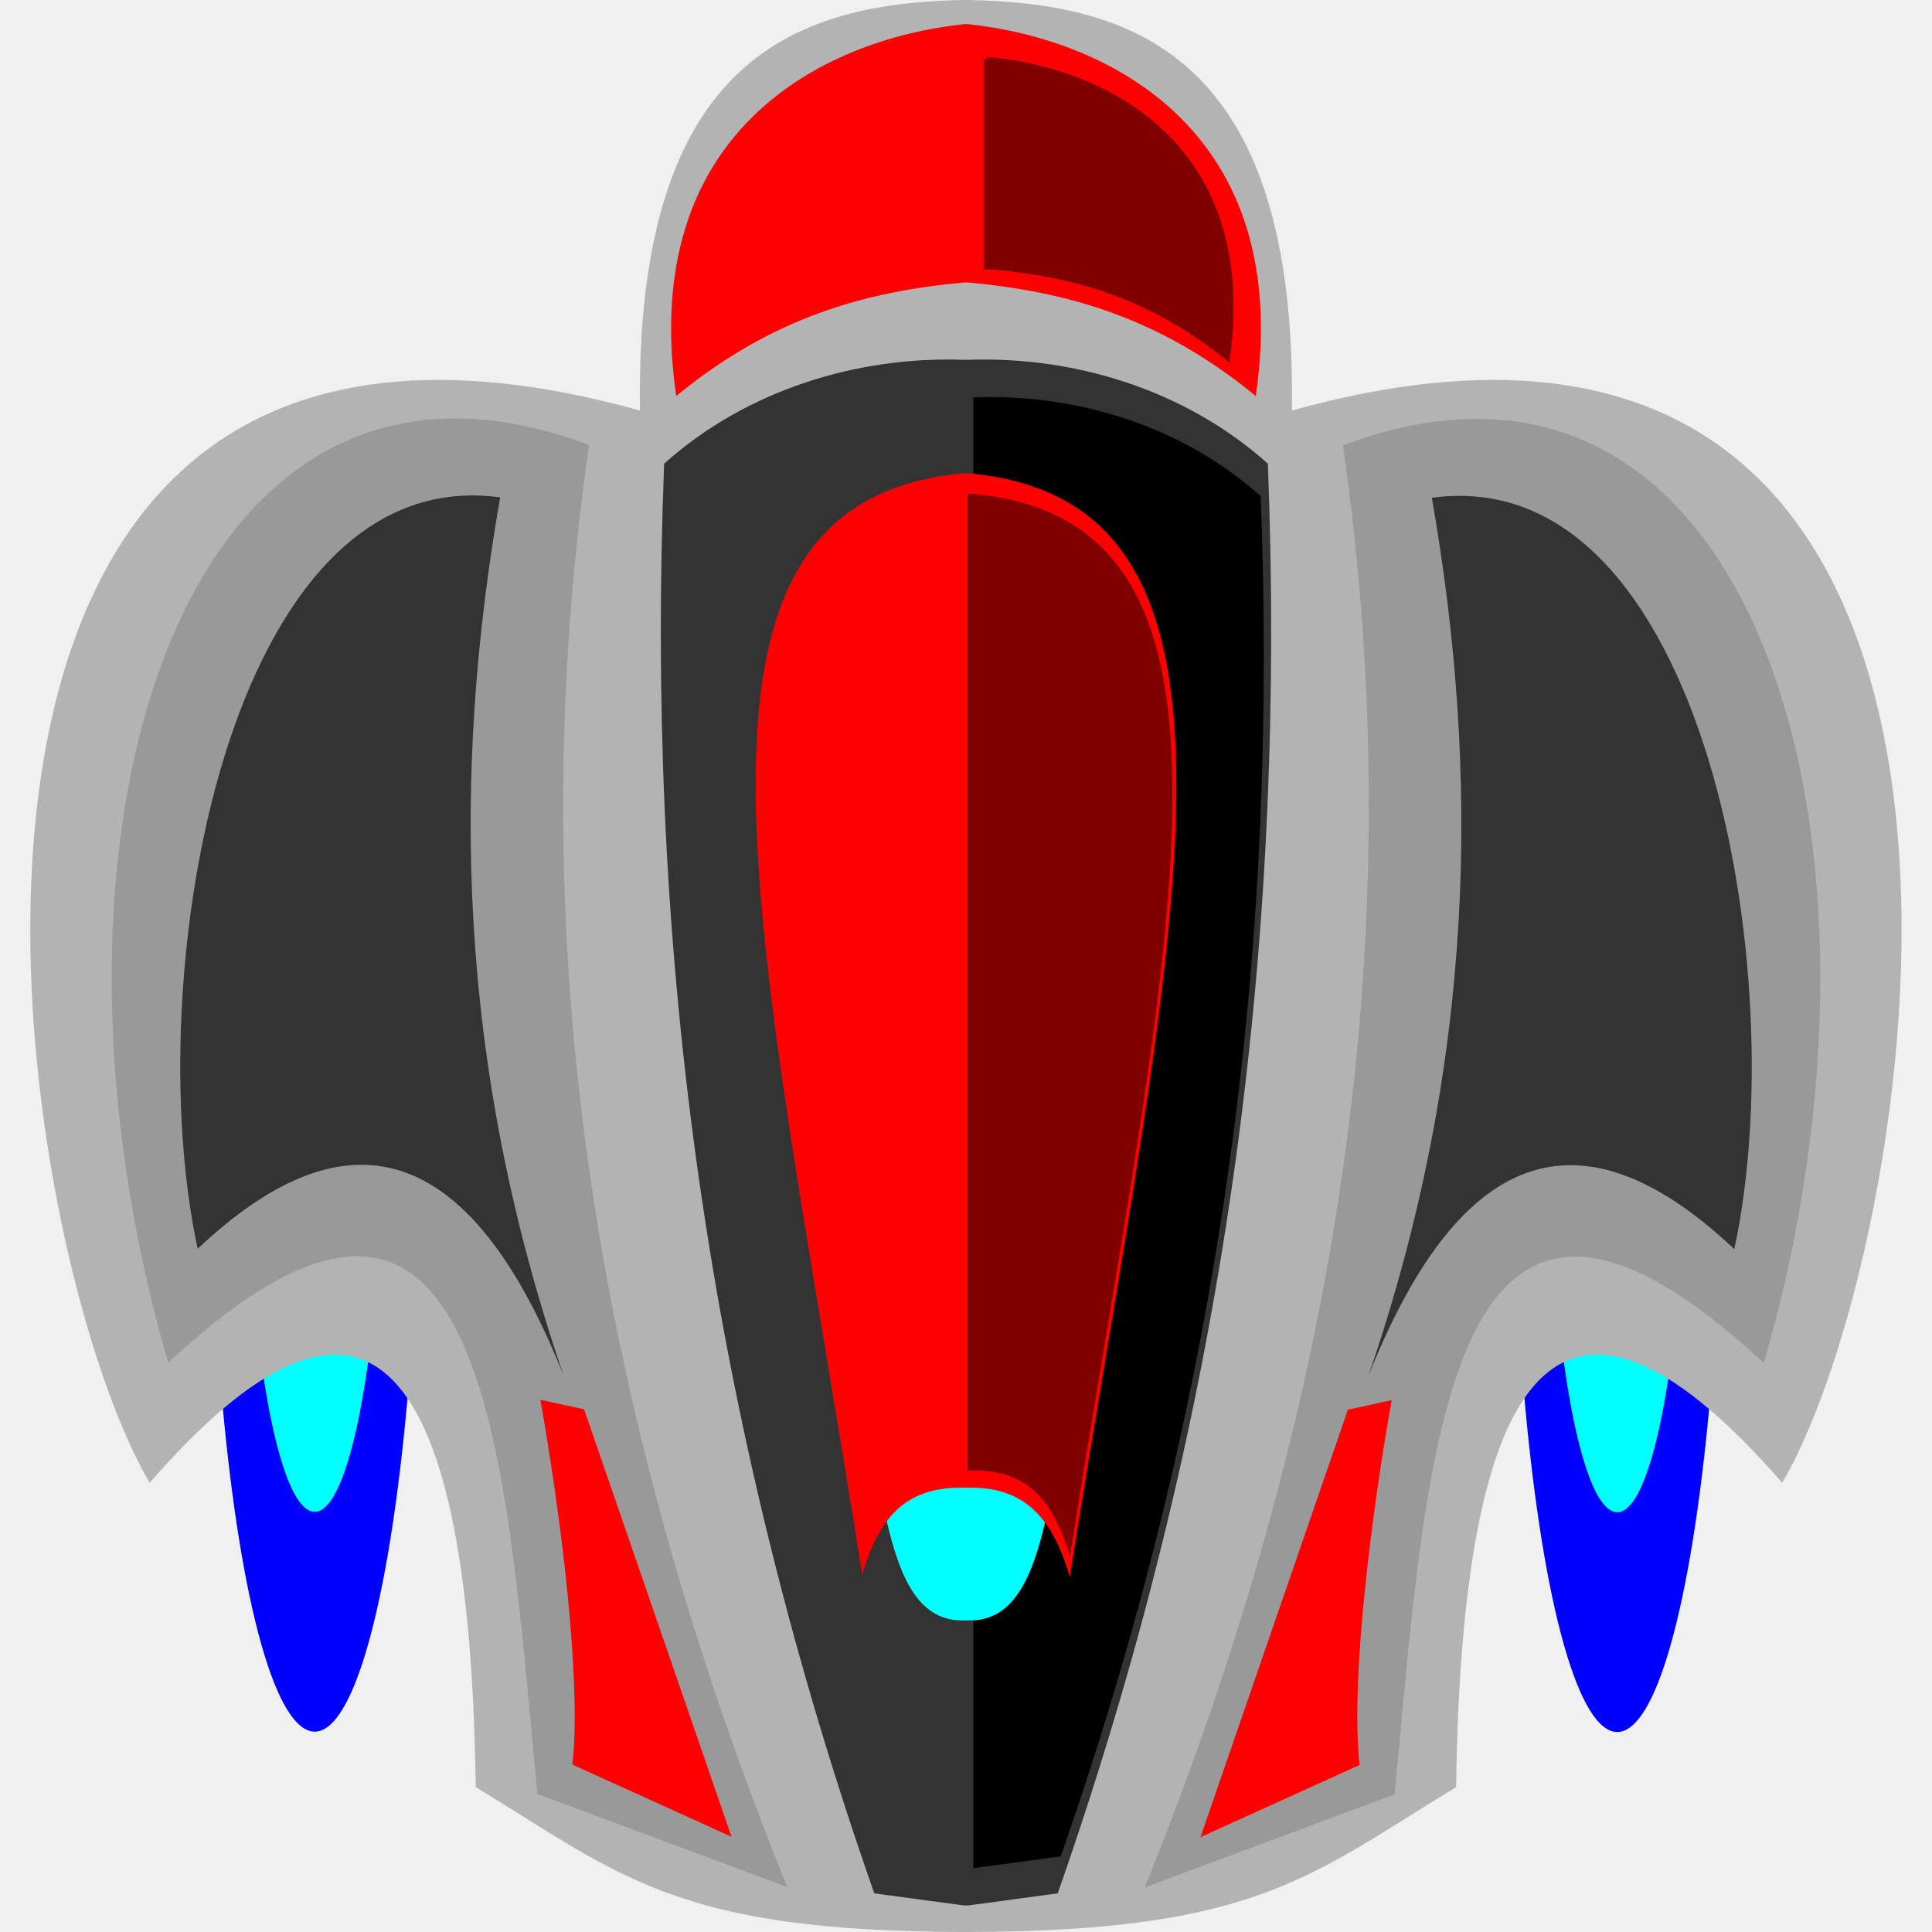
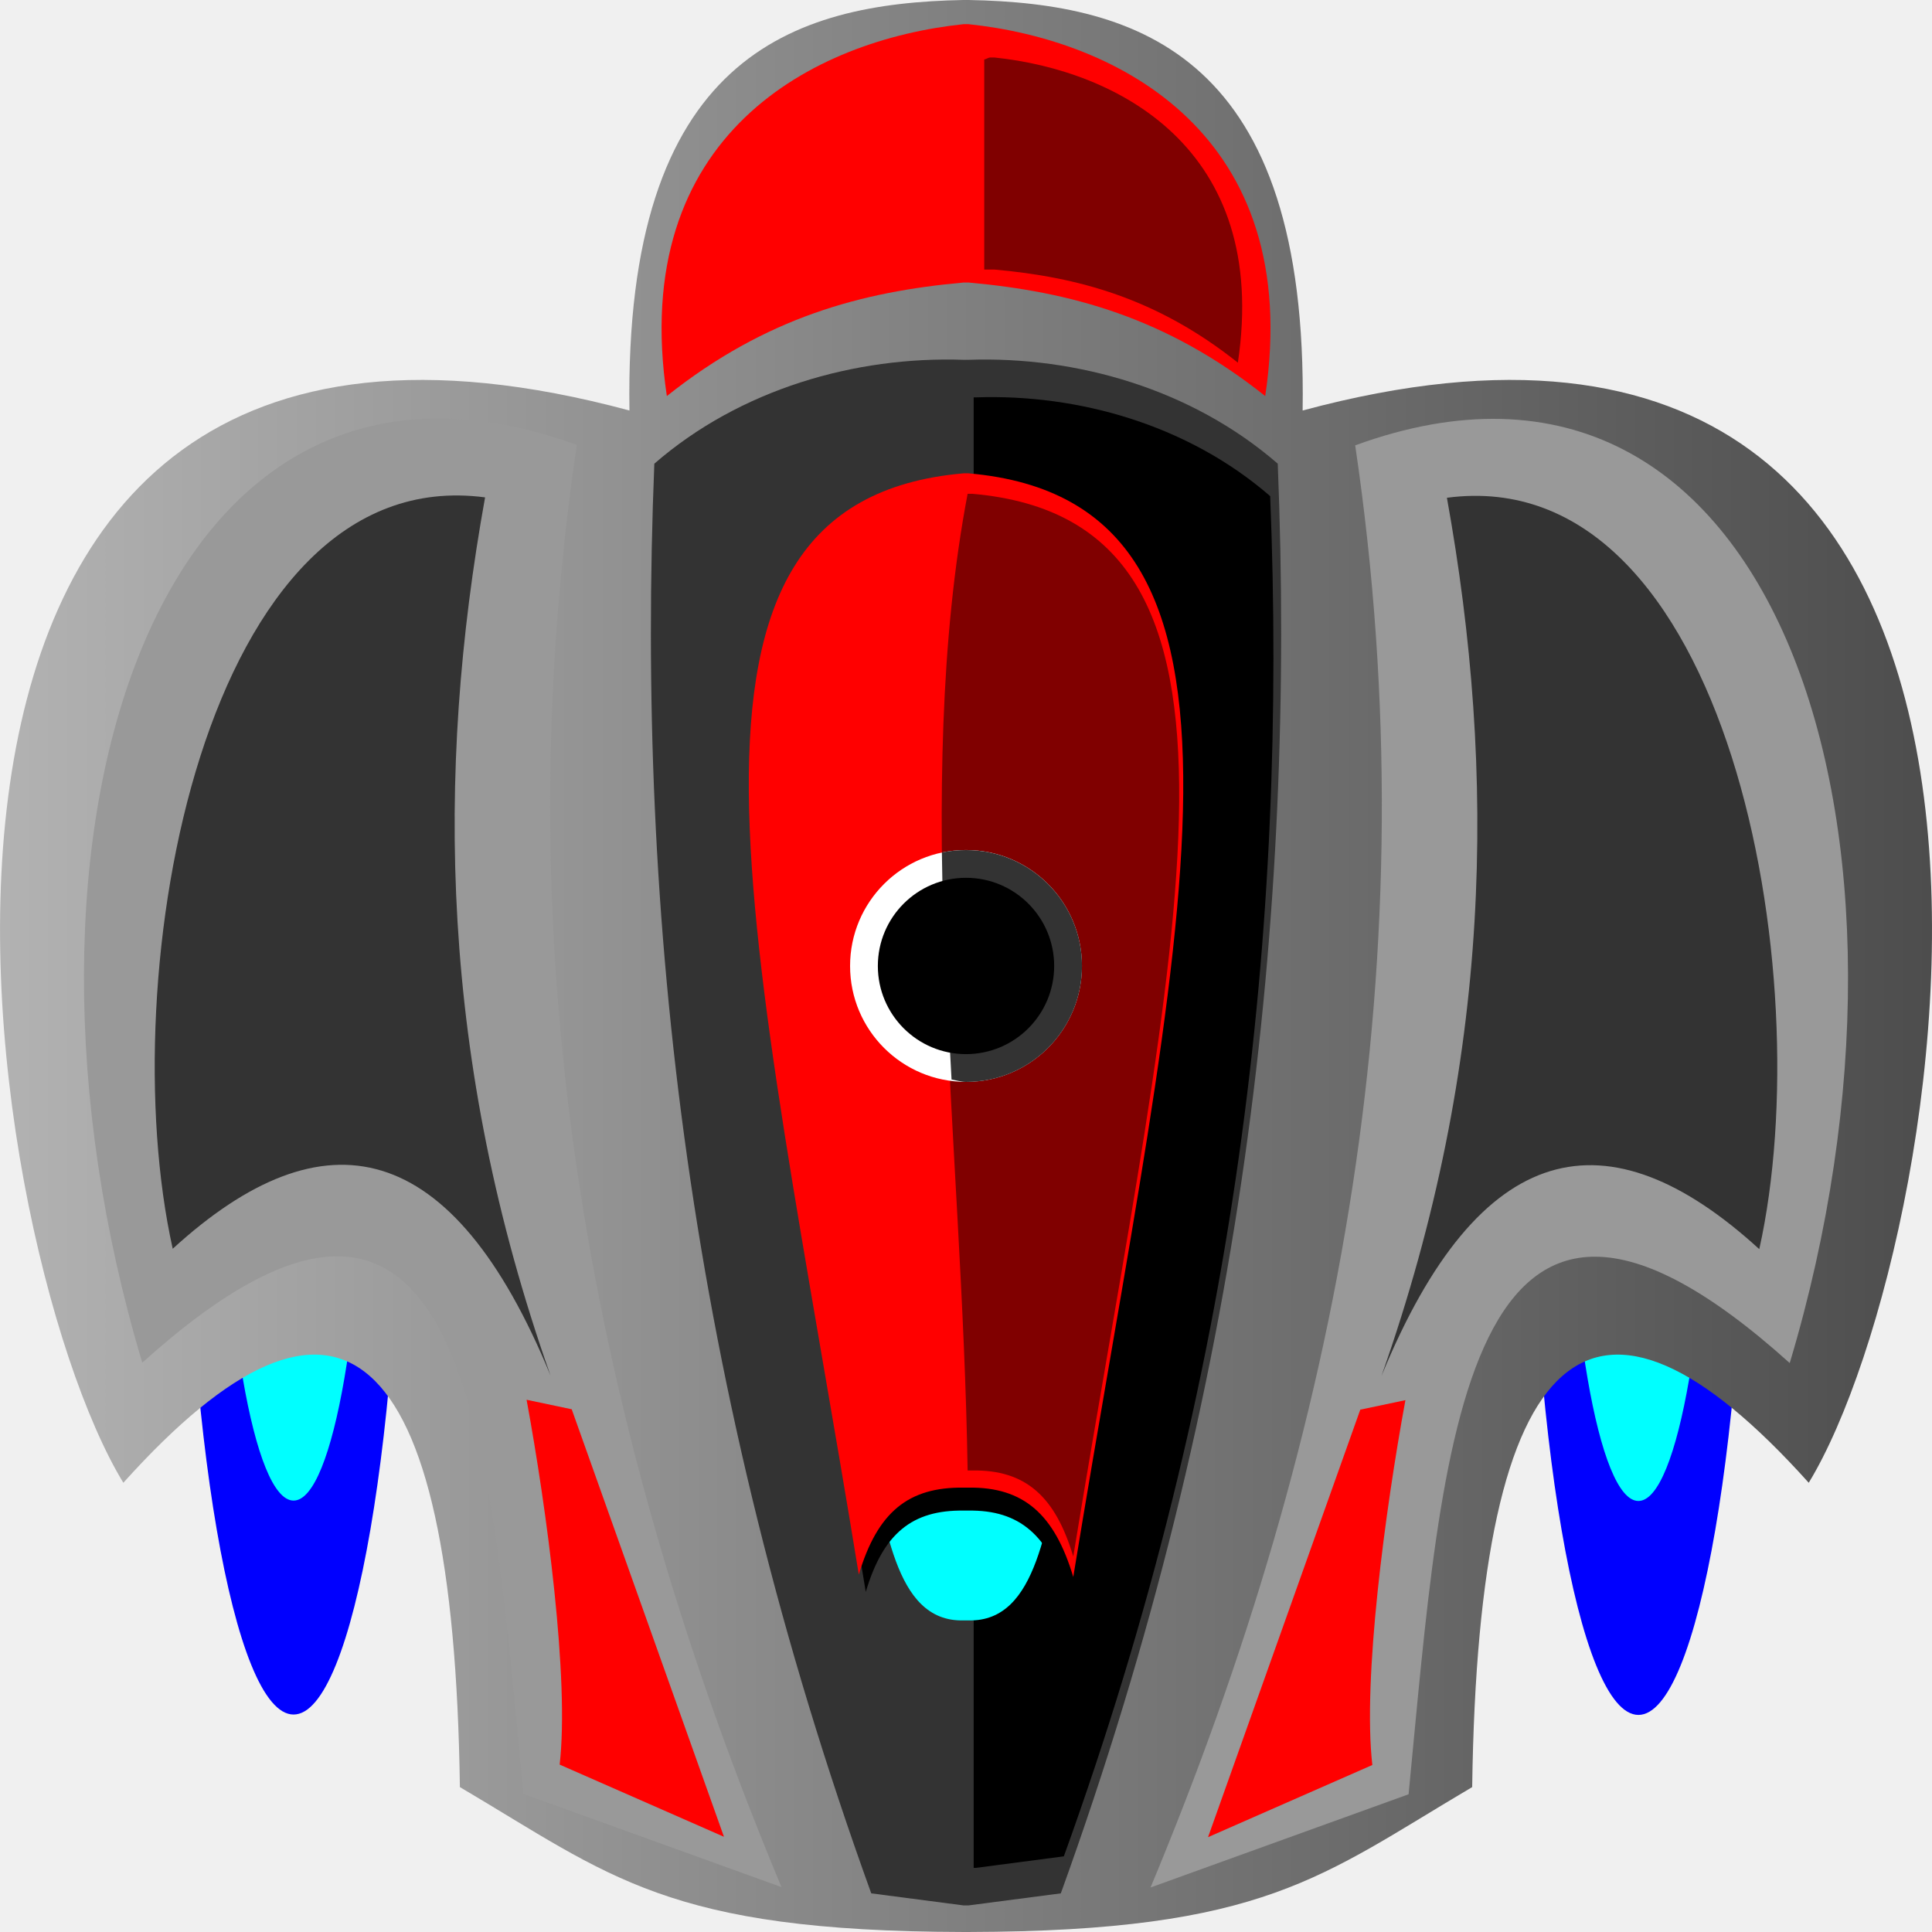
- <svg xmlns="http://www.w3.org/2000/svg" width="25" height="25" id="svg2" version="1.1">
+ <svg xmlns="http://www.w3.org/2000/svg" xmlns:xlink="http://www.w3.org/1999/xlink" width="25" height="25" id="svg2" version="1.1">
  <defs id="defs4">
-     </defs>
+     <linearGradient id="linearGradient3822">
+       <stop style="stop-color:#b2b2b2;stop-opacity:1;" offset="0" id="stop3824" />
+       <stop style="stop-color:#4d4d4d;stop-opacity:1;" offset="1" id="stop3826" />
+     </linearGradient>
+     <linearGradient xlink:href="#linearGradient3822" id="linearGradient3828" x1="0.392" y1="1039.862" x2="24.608" y2="1039.862" gradientUnits="userSpaceOnUse" gradientTransform="matrix(1.032412,0,0,1,-0.0127198,0)" />
+     <linearGradient xlink:href="#linearGradient3822" id="linearGradient5931" gradientUnits="userSpaceOnUse" gradientTransform="matrix(1.032412,0,0,1,-0.0127198,0)" x1="0.392" y1="1039.862" x2="24.608" y2="1039.862" />
+     <linearGradient xlink:href="#linearGradient3822" id="linearGradient5948" gradientUnits="userSpaceOnUse" gradientTransform="matrix(1.032412,0,0,1,-0.4051574,4.1283949e-5)" x1="0.392" y1="1039.862" x2="24.608" y2="1039.862" />
+   </defs>
  <g id="layer1" transform="translate(0,-1027.362)">
-     <path transform="matrix(-1,0,0,1,18.53904,1031.249)" d="m -1.027,10.134 a 1.362,8.17 0 1 1 -2.723,0 1.362,8.17 0 1 1 2.723,0 z" id="path3882" style="fill:#0000ff;stroke-width:0.026;stroke-miterlimit:4;stroke-dasharray:none" />
-     <path style="fill:#00ffff;stroke-width:0.026;stroke-miterlimit:4;stroke-dasharray:none" id="path3884" d="m -1.027,10.134 a 1.362,8.17 0 1 1 -2.723,0 1.362,8.17 0 1 1 2.723,0 z" transform="matrix(-0.6612022,0,0,0.6612022,19.34822,1034.682)" />
-     <path style="fill:#0000ff;stroke-width:0.026;stroke-miterlimit:4;stroke-dasharray:none" id="path3783" d="m -1.027,10.134 a 1.362,8.17 0 1 1 -2.723,0 1.362,8.17 0 1 1 2.723,0 z" transform="translate(6.460963,1031.244)" />
-     <path transform="matrix(0.6612022,0,0,0.6612022,5.651781,1034.677)" d="m -1.027,10.134 a 1.362,8.17 0 1 1 -2.723,0 1.362,8.17 0 1 1 2.723,0 z" id="path3790" style="fill:#00ffff;stroke-width:0.026;stroke-miterlimit:4;stroke-dasharray:none" />
-     <path style="fill:#b3b3b3;stroke-width:0.026;stroke-miterlimit:4" d="m 12.469,1027.362 c -2.143,0.042 -4.255,0.729 -4.188,5.312 -10.327,-2.872 -8.204,10.72 -6.344,13.875 2.698,-3.1 4.14,-1.89 4.219,3.938 1.894,1.154 2.592,1.866 6.312,1.875 0.023,10e-5 0.039,0 0.062,0 3.721,-0.01 4.418,-0.721 6.312,-1.875 0.079,-5.828 1.521,-7.038 4.219,-3.938 1.86,-3.155 3.984,-16.747 -6.344,-13.875 0.068,-4.584 -2.044,-5.271 -4.188,-5.312 -0.021,-4e-4 -0.042,3e-4 -0.062,0 z" id="rect3780" />
-     <path style="fill:#999999;stroke-width:0.026;stroke-miterlimit:4" d="m 7.622,1033.119 c -0.947,6.606 0.183,12.768 2.565,18.662 l -3.234,-1.206 c -0.423,-4.49 -0.655,-9.412 -4.777,-5.58 -1.988,-6.847 0.164,-13.864 5.446,-11.875 z" id="rect3785" />
-     <path style="fill:#333333;stroke-width:0.026;stroke-miterlimit:4" d="m 6.472,1033.798 c -0.623,3.564 -0.572,7.296 0.821,11.364 -1.228,-3.087 -2.834,-3.435 -4.735,-1.641 -0.764,-3.541 0.381,-10.204 3.914,-9.723 z" id="rect3795" />
-     <path style="fill:#333333;stroke-width:0.026;stroke-miterlimit:4" d="m 12.469,1032.018 c -1.358,-0.048 -2.8,0.38 -3.875,1.344 -0.229,5.87 0.428,11.958 2.719,18.5 l 1.156,0.156 0.062,0 1.156,-0.156 c 2.291,-6.542 2.948,-12.63 2.719,-18.5 -1.075,-0.964 -2.517,-1.392 -3.875,-1.344 -0.021,7e-4 -0.042,-10e-4 -0.062,0 z" id="rect3788" />
-     <path style="fill:#000000;stroke:none" d="m 12.596,1032.504 0,19.028 0.03,0 1.1,-0.149 c 2.18,-6.224 2.805,-12.016 2.587,-17.601 -1.023,-0.917 -2.395,-1.324 -3.687,-1.278 -0.01,3e-4 -0.02,2e-4 -0.03,0 z" id="rect3909" />
-     <path style="fill:#00ffff;stroke-width:0.026;stroke-miterlimit:4" d="m 12.469,1044.112 0,0.031 -0.656,0.281 -0.562,1.625 c 0.251,0.97 0.331,2.304 1.219,2.281 0.023,-6e-4 0.039,0 0.062,0 0.887,0.023 0.967,-1.312 1.219,-2.281 l -0.562,-1.625 -0.656,-0.281 0,-0.031 -0.031,0 -0.031,0 z" id="rect3805" />
-     <path style="fill:#ff0000;stroke-width:0.026;stroke-miterlimit:4" d="m 12.469,1033.487 c -4.104,0.369 -2.635,5.887 -1.312,14.25 0.235,-0.811 0.622,-1.134 1.312,-1.125 0.022,-10e-4 0.041,3e-4 0.062,0 0.69,-0.01 1.078,0.345 1.312,1.156 1.322,-8.364 2.791,-13.912 -1.312,-14.281 -0.022,-0 -0.04,0 -0.062,0 z" id="rect3800" />
-     <path style="fill:#ff0000;stroke-width:0.026;stroke-miterlimit:4" d="m 7.407,1050.196 c 0.123,-1.104 -0.161,-3.299 -0.415,-4.721 l 0.566,0.123 1.908,5.532 z" id="rect3841" />
-     <path id="path3890" d="m 17.378,1033.124 c 0.947,6.606 -0.183,12.768 -2.565,18.662 l 3.234,-1.206 c 0.423,-4.49 0.655,-9.412 4.777,-5.58 1.988,-6.847 -0.164,-13.864 -5.446,-11.875 z" style="fill:#999999;stroke-width:0.026;stroke-miterlimit:4" />
-     <path id="path3894" d="m 18.528,1033.803 c 0.623,3.564 0.572,7.296 -0.821,11.364 1.228,-3.087 2.834,-3.435 4.735,-1.641 0.764,-3.541 -0.381,-10.204 -3.914,-9.723 z" style="fill:#333333;stroke-width:0.026;stroke-miterlimit:4" />
-     <path id="path3900" d="m 17.593,1050.201 c -0.123,-1.104 0.161,-3.299 0.415,-4.721 l -0.566,0.123 -1.908,5.532 z" style="fill:#ff0000;stroke-width:0.026;stroke-miterlimit:4" />
-     <path style="fill:#ff0000;stroke-width:0.026;stroke-miterlimit:4" d="m 12.469,1027.675 c -1.865,0.201 -4.209,1.421 -3.719,4.812 1.243,-1.021 2.447,-1.351 3.719,-1.469 0.021,0 0.042,-0 0.062,0 1.272,0.118 2.476,0.448 3.719,1.469 0.491,-3.392 -1.854,-4.611 -3.719,-4.812 -0.02,-0 -0.043,0 -0.062,0 z" id="rect3777" />
-     <path style="fill:#800000;fill-rule:evenodd;stroke:none" d="m 12.52,1033.752 0,12.638 c 0.022,-0 0.039,3e-4 0.06,0 0.664,-0.01 1.038,0.333 1.264,1.113 1.273,-8.053 2.687,-13.396 -1.264,-13.751 l -0.06,0 z" id="rect3130" />
-     <path style="fill:#800000;stroke:none" d="m 12.805,1028.106 c -0.026,0 -0.051,0.022 -0.077,0.026 l 0,2.718 c 0.026,-0 0.051,0 0.077,0 l 0.051,0 c 1.044,0.097 2.032,0.368 3.052,1.205 0.403,-2.783 -1.521,-3.784 -3.052,-3.949 l -0.051,0 z" id="rect3904" />
+     <path transform="matrix(-1.032412,0,0,1,18.73477,1031.249)" d="m -1.027,10.134 c 0,4.512 -0.61,8.17 -1.362,8.17 -0.752,0 -1.362,-3.658 -1.362,-8.17 0,-4.512 0.61,-8.17 1.362,-8.17 0.752,0 1.362,3.658 1.362,8.17 z" id="path3882" style="fill:#0000ff;stroke-width:0.026;stroke-miterlimit:4;stroke-dasharray:none" />
+     <path style="fill:#00ffff;stroke-width:0.026;stroke-miterlimit:4;stroke-dasharray:none" id="path3884" d="m -1.027,10.134 c 0,4.512 -0.61,8.17 -1.362,8.17 -0.752,0 -1.362,-3.658 -1.362,-8.17 0,-4.512 0.61,-8.17 1.362,-8.17 0.752,0 1.362,3.658 1.362,8.17 z" transform="matrix(-0.6826334,0,0,0.6612022,19.57018,1034.682)" />
+     <path style="fill:#0000ff;stroke-width:0.026;stroke-miterlimit:4;stroke-dasharray:none" id="path3783" d="m -1.027,10.134 c 0,4.512 -0.61,8.17 -1.362,8.17 -0.752,0 -1.362,-3.658 -1.362,-8.17 0,-4.512 0.61,-8.17 1.362,-8.17 0.752,0 1.362,3.658 1.362,8.17 z" transform="matrix(1.032412,0,0,1,6.265222,1031.244)" />
+     <path transform="matrix(0.6826334,0,0,0.6612022,5.429812,1034.677)" d="m -1.027,10.134 c 0,4.512 -0.61,8.17 -1.362,8.17 -0.752,0 -1.362,-3.658 -1.362,-8.17 0,-4.512 0.61,-8.17 1.362,-8.17 0.752,0 1.362,3.658 1.362,8.17 z" id="path3790" style="fill:#00ffff;stroke-width:0.026;stroke-miterlimit:4;stroke-dasharray:none" />
+     <path style="fill:url(#linearGradient5948);fill-opacity:1;stroke-width:0.026;stroke-miterlimit:4" d="m 12.468,1027.362 c -2.212,0.042 -4.393,0.729 -4.323,5.312 -10.662,-2.872 -8.47,10.72 -6.549,13.875 2.785,-3.1 4.274,-1.89 4.355,3.938 1.956,1.154 2.676,1.866 6.517,1.875 0.024,10e-5 0.041,0 0.065,0 3.841,-0.01 4.562,-0.721 6.517,-1.875 0.081,-5.828 1.57,-7.038 4.355,-3.938 1.92,-3.155 4.113,-16.747 -6.549,-13.875 0.07,-4.584 -2.111,-5.271 -4.323,-5.312 -0.021,-4e-4 -0.043,3e-4 -0.065,0 z" id="rect3780" />
+     <path style="fill:#999999;stroke-width:0.026;stroke-miterlimit:4" d="m 7.464,1033.119 c -0.977,6.606 0.189,12.768 2.648,18.662 l -3.339,-1.206 c -0.437,-4.49 -0.676,-9.412 -4.932,-5.58 -2.053,-6.847 0.169,-13.864 5.623,-11.875 z" id="rect3785" />
+     <path style="fill:#333333;stroke-width:0.026;stroke-miterlimit:4" d="m 6.277,1033.798 c -0.643,3.564 -0.59,7.296 0.847,11.364 -1.268,-3.087 -2.926,-3.435 -4.889,-1.641 -0.789,-3.541 0.393,-10.204 4.041,-9.723 z" id="rect3795" />
+     <path style="fill:#333333;stroke-width:0.026;stroke-miterlimit:4" d="m 12.468,1032.018 c -1.402,-0.048 -2.891,0.38 -4.001,1.344 -0.237,5.87 0.442,11.958 2.807,18.5 l 1.194,0.156 0.065,0 1.194,-0.156 c 2.365,-6.542 3.043,-12.63 2.807,-18.5 -1.11,-0.964 -2.599,-1.392 -4.001,-1.344 -0.021,7e-4 -0.043,-10e-4 -0.065,0 z" id="rect3788" />
+     <path style="fill:#000000;stroke:none" d="m 12.599,1032.504 0,19.028 0.031,0 1.136,-0.149 c 2.25,-6.224 2.895,-12.016 2.67,-17.601 -1.056,-0.917 -2.473,-1.324 -3.806,-1.278 -0.01,3e-4 -0.02,2e-4 -0.031,0 z" id="rect3909" />
+     <path style="fill:#00ffff;stroke-width:0.026;stroke-miterlimit:4" d="m 12.468,1044.112 0,0.031 -0.678,0.281 -0.581,1.625 c 0.26,0.97 0.342,2.304 1.258,2.281 0.023,-6e-4 0.04,0 0.065,0 0.916,0.023 0.999,-1.312 1.258,-2.281 l -0.581,-1.625 -0.678,-0.281 0,-0.031 -0.032,0 -0.032,0 z" id="rect3805" />
+     <path id="path4444" d="m 12.47,1034.636 c -3.961,0.345 -2.544,5.504 -1.267,13.325 0.226,-0.758 0.601,-1.061 1.267,-1.052 0.022,-9e-4 0.039,3e-4 0.06,0 0.666,-0.01 1.041,0.323 1.267,1.081 1.277,-7.821 2.694,-13.009 -1.267,-13.354 -0.021,0 -0.039,0 -0.06,0 z" style="fill:#000000;stroke-width:0.026;stroke-miterlimit:4" />
+     <path style="fill:#ff0000;stroke-width:0.026;stroke-miterlimit:4" d="m 12.468,1033.487 c -4.237,0.369 -2.72,5.887 -1.355,14.25 0.242,-0.811 0.643,-1.134 1.355,-1.125 0.023,-10e-4 0.042,3e-4 0.065,0 0.712,-0.01 1.113,0.345 1.355,1.156 1.365,-8.364 2.881,-13.912 -1.355,-14.281 -0.022,0 -0.042,0 -0.065,0 z" id="rect3800" />
+     <path style="fill:#ff0000;stroke-width:0.026;stroke-miterlimit:4" d="m 7.242,1050.196 c 0.127,-1.104 -0.166,-3.299 -0.428,-4.721 l 0.584,0.123 1.97,5.532 z" id="rect3841" />
+     <path id="path3890" d="m 17.536,1033.124 c 0.977,6.606 -0.189,12.768 -2.648,18.662 l 3.339,-1.206 c 0.437,-4.49 0.676,-9.412 4.932,-5.58 2.053,-6.847 -0.169,-13.864 -5.623,-11.875 z" style="fill:#999999;stroke-width:0.026;stroke-miterlimit:4" />
+     <path id="path3894" d="m 18.723,1033.803 c 0.643,3.564 0.59,7.296 -0.847,11.364 1.268,-3.087 2.926,-3.435 4.889,-1.641 0.789,-3.541 -0.393,-10.204 -4.041,-9.723 z" style="fill:#333333;stroke-width:0.026;stroke-miterlimit:4" />
+     <path id="path3900" d="m 17.758,1050.201 c -0.127,-1.104 0.166,-3.299 0.428,-4.721 l -0.584,0.123 -1.97,5.532 z" style="fill:#ff0000;stroke-width:0.026;stroke-miterlimit:4" />
+     <path style="fill:#ff0000;stroke-width:0.026;stroke-miterlimit:4" d="m 12.468,1027.675 c -1.925,0.201 -4.346,1.421 -3.839,4.812 1.283,-1.021 2.526,-1.351 3.839,-1.469 0.021,0 0.043,0 0.065,0 1.313,0.118 2.556,0.448 3.839,1.469 0.507,-3.392 -1.914,-4.611 -3.839,-4.812 -0.021,0 -0.044,0 -0.065,0 z" id="rect3777" />
+     <path style="fill:#800000;fill-rule:evenodd;stroke:none" d="m 12.521,1033.752 c -0.72,3.78 -0.067,8.385 0,12.638 0.022,0 0.04,3e-4 0.062,0 0.686,-0.01 1.072,0.333 1.305,1.113 1.315,-8.053 2.774,-13.396 -1.305,-13.751 z" id="rect3130" />
+     <path style="fill:#800000;stroke:none" d="m 12.815,1028.106 c -0.026,0 -0.053,0.022 -0.079,0.026 l 0,2.718 c 0.026,0 0.053,0 0.079,0 l 0.053,0 c 1.077,0.097 2.098,0.368 3.15,1.205 0.416,-2.783 -1.571,-3.784 -3.15,-3.949 l -0.053,0 z" id="rect3904" />
+     <g id="g3032">
+       <path transform="matrix(1.387817,0,0,1.877634,20.3913,1008.274)" d="m -4.605,16.823 a 1.081,0.799 0 1 1 -2.162,0 1.081,0.799 0 1 1 2.162,0 z" id="path3020" style="fill:#ffffff;fill-opacity:1;stroke:none" />
+       <path id="path3024" d="m 12.5,1038.362 c -0.104,0 -0.215,0.011 -0.312,0.031 0.01,0.968 0.073,1.945 0.125,2.938 0.061,0.01 0.125,0.031 0.188,0.031 0.828,0 1.5,-0.672 1.5,-1.5 0,-0.828 -0.672,-1.5 -1.5,-1.5 z" style="fill:#333333;fill-opacity:1;stroke:none" />
+       <path style="fill:#000000;fill-opacity:1;stroke:none" id="path3030" d="m -4.605,16.823 a 1.081,0.799 0 1 1 -2.162,0 1.081,0.799 0 1 1 2.162,0 z" transform="matrix(1.055319,0,0,1.427784,18.50068,1015.842)" />
+     </g>
  </g>
</svg>
